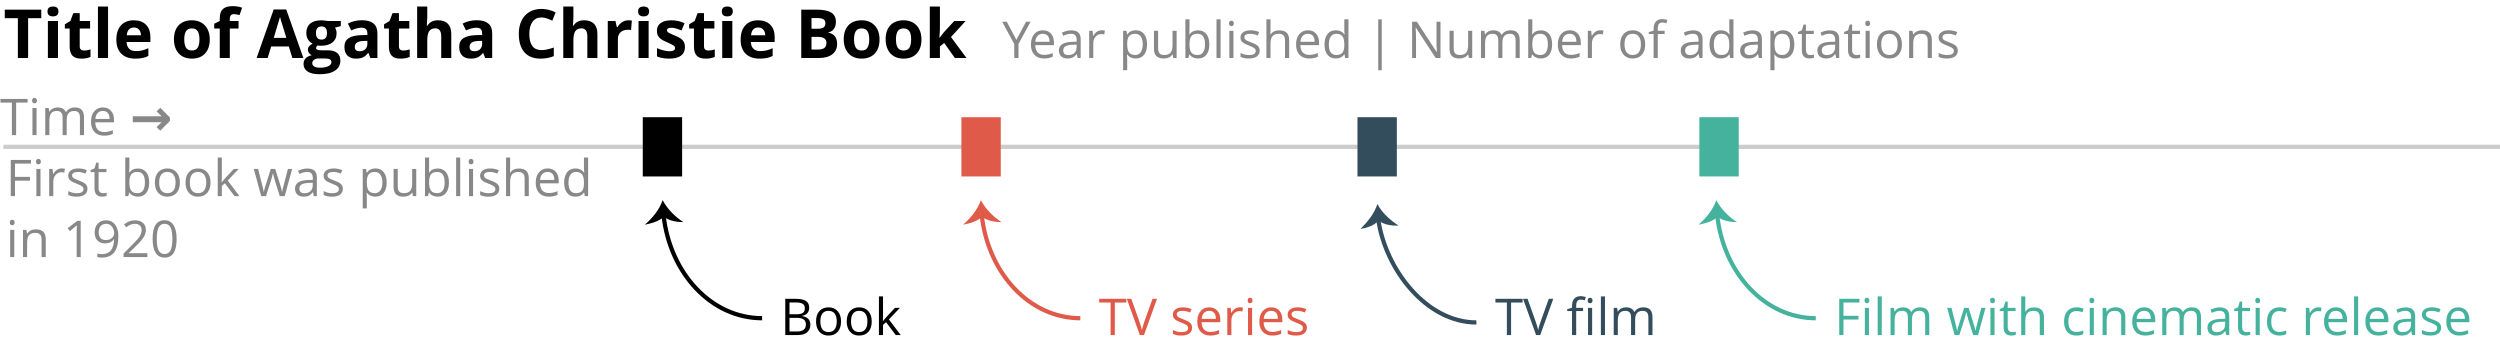
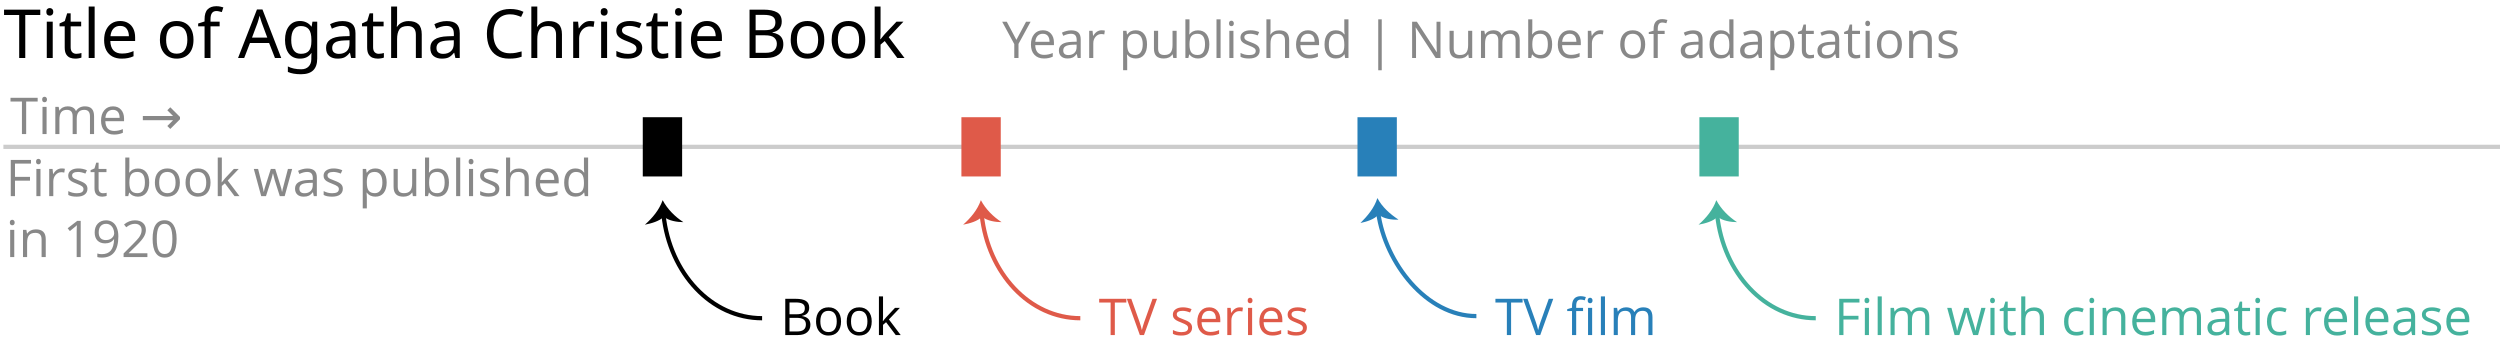
- <svg xmlns="http://www.w3.org/2000/svg" version="1.1" id="Layer_1" x="0px" y="0px" viewBox="104.2 -601.7 590.8 82.4" style="enable-background:new 104.2 -601.7 590.8 82.4;" xml:space="preserve">
+ <svg xmlns="http://www.w3.org/2000/svg" version="1.1" id="Layer_1" x="0px" y="0px" viewBox="199.2 -242.1 590.8 82.4" style="enable-background:new 199.2 -242.1 590.8 82.4;" xml:space="preserve">
  <style type="text/css">
- 	*{font-family: "Open Sans", sans-serif;}
	.st0{fill:none;stroke:#CCCCCC;stroke-miterlimit:10;}
- 	.st1{enable-background:new    ;}
- 	.st2{font-family:'Open Sans';font-weight:bold;}
- 	.st3{font-size:16px;}
- 	.st4{font-family:'Open Sans';}
- 	.st5{fill:#888888;}
- 	.st6{font-size:12px;}
- 	.st7{fill:#DF5A49;}
- 	.st8{fill:#45B29D;}
- 	.st9{fill:#334D5C;}
- 	.st10{font-family:'Open Sans';font-weight:bold;}
- 	.st11{fill:none;stroke:#000000;stroke-miterlimit:10;}
- 	.st12{fill:none;stroke:#334D5C;stroke-miterlimit:10;}
- 	.st13{fill:none;stroke:#45B29D;stroke-miterlimit:10;}
- 	.st14{fill:none;stroke:#DF5A49;stroke-miterlimit:10;}
+ 	.st1{font-family:'OpenSans-Bold';}
+ 	.st2{font-size:16px;}
+ 	.st3{font-family:'OpenSans';}
+ 	.st4{fill:#888888;}
+ 	.st5{font-size:12px;}
+ 	.st6{fill:#DF5A49;}
+ 	.st7{fill:#45B29D;}
+ 	.st8{fill:#2880B9;}
+ 	.st9{fill:none;stroke:#000000;stroke-miterlimit:10;}
+ 	.st10{fill:none;stroke:#45B29D;stroke-miterlimit:10;}
+ 	.st11{fill:none;stroke:#DF5A49;stroke-miterlimit:10;}
+ 	.st12{fill:none;stroke:#2880B9;stroke-miterlimit:10;}
+ 	.st13{font-family:'Arial-BoldMT';}
</style>
-   <line class="st0" x1="105" y1="-567" x2="695" y2="-567" />
-   <text transform="matrix(1 0 0 1 105 -588)" class="st1">
-     <tspan x="0" y="0" class="st2 st3">Title of Agatha Christie Book</tspan>
-     <tspan x="227.6" y="0" class="st4 st3"> </tspan>
-   </text>
-   <text transform="matrix(1 0 0 1 341.0339 -588)" class="st5 st4 st6">Year published | Number of adaptations</text>
-   <rect x="331.4" y="-574" class="st7" width="9.3" height="14" />
-   <rect x="505.8" y="-574" class="st8" width="9.3" height="14" />
-   <rect x="425" y="-574" class="st9" width="9.3" height="14" />
-   <rect x="256.1" y="-574" width="9.3" height="14" />
-   <text transform="matrix(1 0 0 1 104.1958 -569.7607)">
-     <tspan x="0" y="0" class="st5 st4 st6">Time </tspan>
-     <tspan x="30.7" y="0" class="st5 st10 st6">→</tspan>
-     <tspan x="42.7" y="0" class="st4 st6"> </tspan>
-   </text>
-   <text transform="matrix(1 0 0 1 105.5703 -555.3486)">
-     <tspan x="0" y="0" class="st5 st4 st6">First book was published</tspan>
-     <tspan x="0" y="14.4" class="st5 st4 st6">in 1920</tspan>
-   </text>
+   <line class="st0" x1="200" y1="-207.4" x2="790" y2="-207.4" />
+   <text transform="matrix(1 0 0 1 200 -228.4)" class="st1 st2">Title of Agatha Christie Book</text>
+   <text transform="matrix(1 0 0 1 427.6 -228.4)" class="st3 st2"> </text>
+   <text transform="matrix(1 0 0 1 436.0339 -228.4)" class="st4 st3 st5">Year published | Number of adaptations</text>
+   <rect x="426.4" y="-214.4" class="st6" width="9.3" height="14" />
+   <rect x="600.8" y="-214.4" class="st7" width="9.3" height="14" />
+   <rect x="520" y="-214.4" class="st8" width="9.3" height="14" />
+   <rect x="351.1" y="-214.4" width="9.3" height="14" />
+   <text transform="matrix(1 0 0 1 200.5703 -195.7485)" class="st4 st3 st5">First book was published</text>
+   <text transform="matrix(1 0 0 1 200.5703 -181.3485)" class="st4 st3 st5">in 1920</text>
  <g>
    <g>
-       <path class="st11" d="M261-550.9c1.5,13.8,11.3,24.4,23.3,24.4" />
+       <path class="st9" d="M356-191.3c1.5,13.8,11.3,24.4,23.3,24.4" />
      <g>
-         <path d="M261.1-550.5c1.1,1,3.2,1.3,4.6,1.3c-2-1.3-3.8-3.1-4.9-5.2c-0.8,2.3-2.4,4.2-4.2,5.8C258.1-548.9,260-549.4,261.1-550.5     z" />
+         <path d="M356.1-190.9c1.1,1,3.2,1.3,4.6,1.3c-2-1.3-3.8-3.1-4.9-5.2c-0.8,2.3-2.4,4.2-4.2,5.8C353.1-189.3,355-189.8,356.1-190.9     z" />
      </g>
    </g>
  </g>
-   <text transform="matrix(1 0 0 1 288.6035 -522.5244)" class="st4 st6">Book</text>
+   <text transform="matrix(1 0 0 1 383.6035 -162.9244)" class="st3 st5">Book</text>
+   <text transform="matrix(1 0 0 1 552.4895 -162.9244)" class="st8 st3 st5">TV film</text>
  <g>
    <g>
-       <path class="st12" d="M429.9-549.9c1.7,11.9,11.4,24.4,23.2,24.4" />
+       <path class="st10" d="M605-191.3c1.5,13.8,11.3,24.4,23.3,24.4" />
      <g>
-         <path class="st9" d="M430-549.6c1.1,1,3.2,1.3,4.7,1.2c-2-1.3-3.9-3-5-5.1c-0.7,2.3-2.3,4.2-4,5.9     C427.1-547.8,429-548.4,430-549.6z" />
+         <path class="st7" d="M605.1-190.9c1.1,1,3.2,1.3,4.6,1.3c-2-1.3-3.8-3.1-4.9-5.2c-0.8,2.3-2.4,4.2-4.2,5.8     C602.2-189.3,604.1-189.8,605.1-190.9z" />
      </g>
    </g>
  </g>
-   <text transform="matrix(1 0 0 1 457.4895 -522.5244)" class="st9 st4 st6">TV film</text>
+   <text transform="matrix(1 0 0 1 632.6742 -162.9245)" class="st7 st3 st5">Film with cinematic release</text>
  <g>
    <g>
-       <path class="st13" d="M510-550.9c1.5,13.8,11.3,24.4,23.3,24.4" />
+       <path class="st11" d="M431.2-191.3c1.5,13.8,11.3,24.4,23.3,24.4" />
      <g>
-         <path class="st8" d="M510.1-550.5c1.1,1,3.2,1.3,4.6,1.3c-2-1.3-3.8-3.1-4.9-5.2c-0.8,2.3-2.4,4.2-4.2,5.8     C507.2-548.9,509.1-549.4,510.1-550.5z" />
+         <path class="st6" d="M431.3-190.9c1.1,1,3.2,1.3,4.6,1.3c-2-1.3-3.8-3.1-4.9-5.2c-0.8,2.3-2.4,4.2-4.2,5.8     C428.4-189.3,430.2-189.8,431.3-190.9z" />
      </g>
    </g>
  </g>
-   <text transform="matrix(1 0 0 1 537.6742 -522.5246)" class="st8 st4 st6">Film with cinematic release</text>
+   <text transform="matrix(1 0 0 1 458.8459 -162.9244)" class="st6 st3 st5">TV series</text>
  <g>
    <g>
-       <path class="st14" d="M336.2-550.9c1.5,13.8,11.3,24.4,23.3,24.4" />
+       <path class="st12" d="M524.9-191.8c1.7,11.9,11.4,24.4,23.2,24.4" />
      <g>
-         <path class="st7" d="M336.3-550.5c1.1,1,3.2,1.3,4.6,1.3c-2-1.3-3.8-3.1-4.9-5.2c-0.8,2.3-2.4,4.2-4.2,5.8     C333.4-548.9,335.2-549.4,336.3-550.5z" />
+         <path class="st8" d="M525-191.4c1.1,1,3.2,1.3,4.7,1.2c-2-1.3-3.9-3-5-5.1c-0.7,2.3-2.3,4.2-4,5.9     C522.1-189.7,523.9-190.2,525-191.4z" />
      </g>
    </g>
  </g>
-   <text transform="matrix(1 0 0 1 363.8459 -522.5244)" class="st7 st4 st6">TV series</text>
+   <text transform="matrix(1 0 0 1 201.5703 -210.4214)">
+     <tspan x="0" y="0" class="st4 st3 st5">Time </tspan>
+     <tspan x="30.7" y="0" class="st4 st13 st5">→</tspan>
+     <tspan x="42.7" y="0" class="st3 st5"> </tspan>
+   </text>
</svg>
